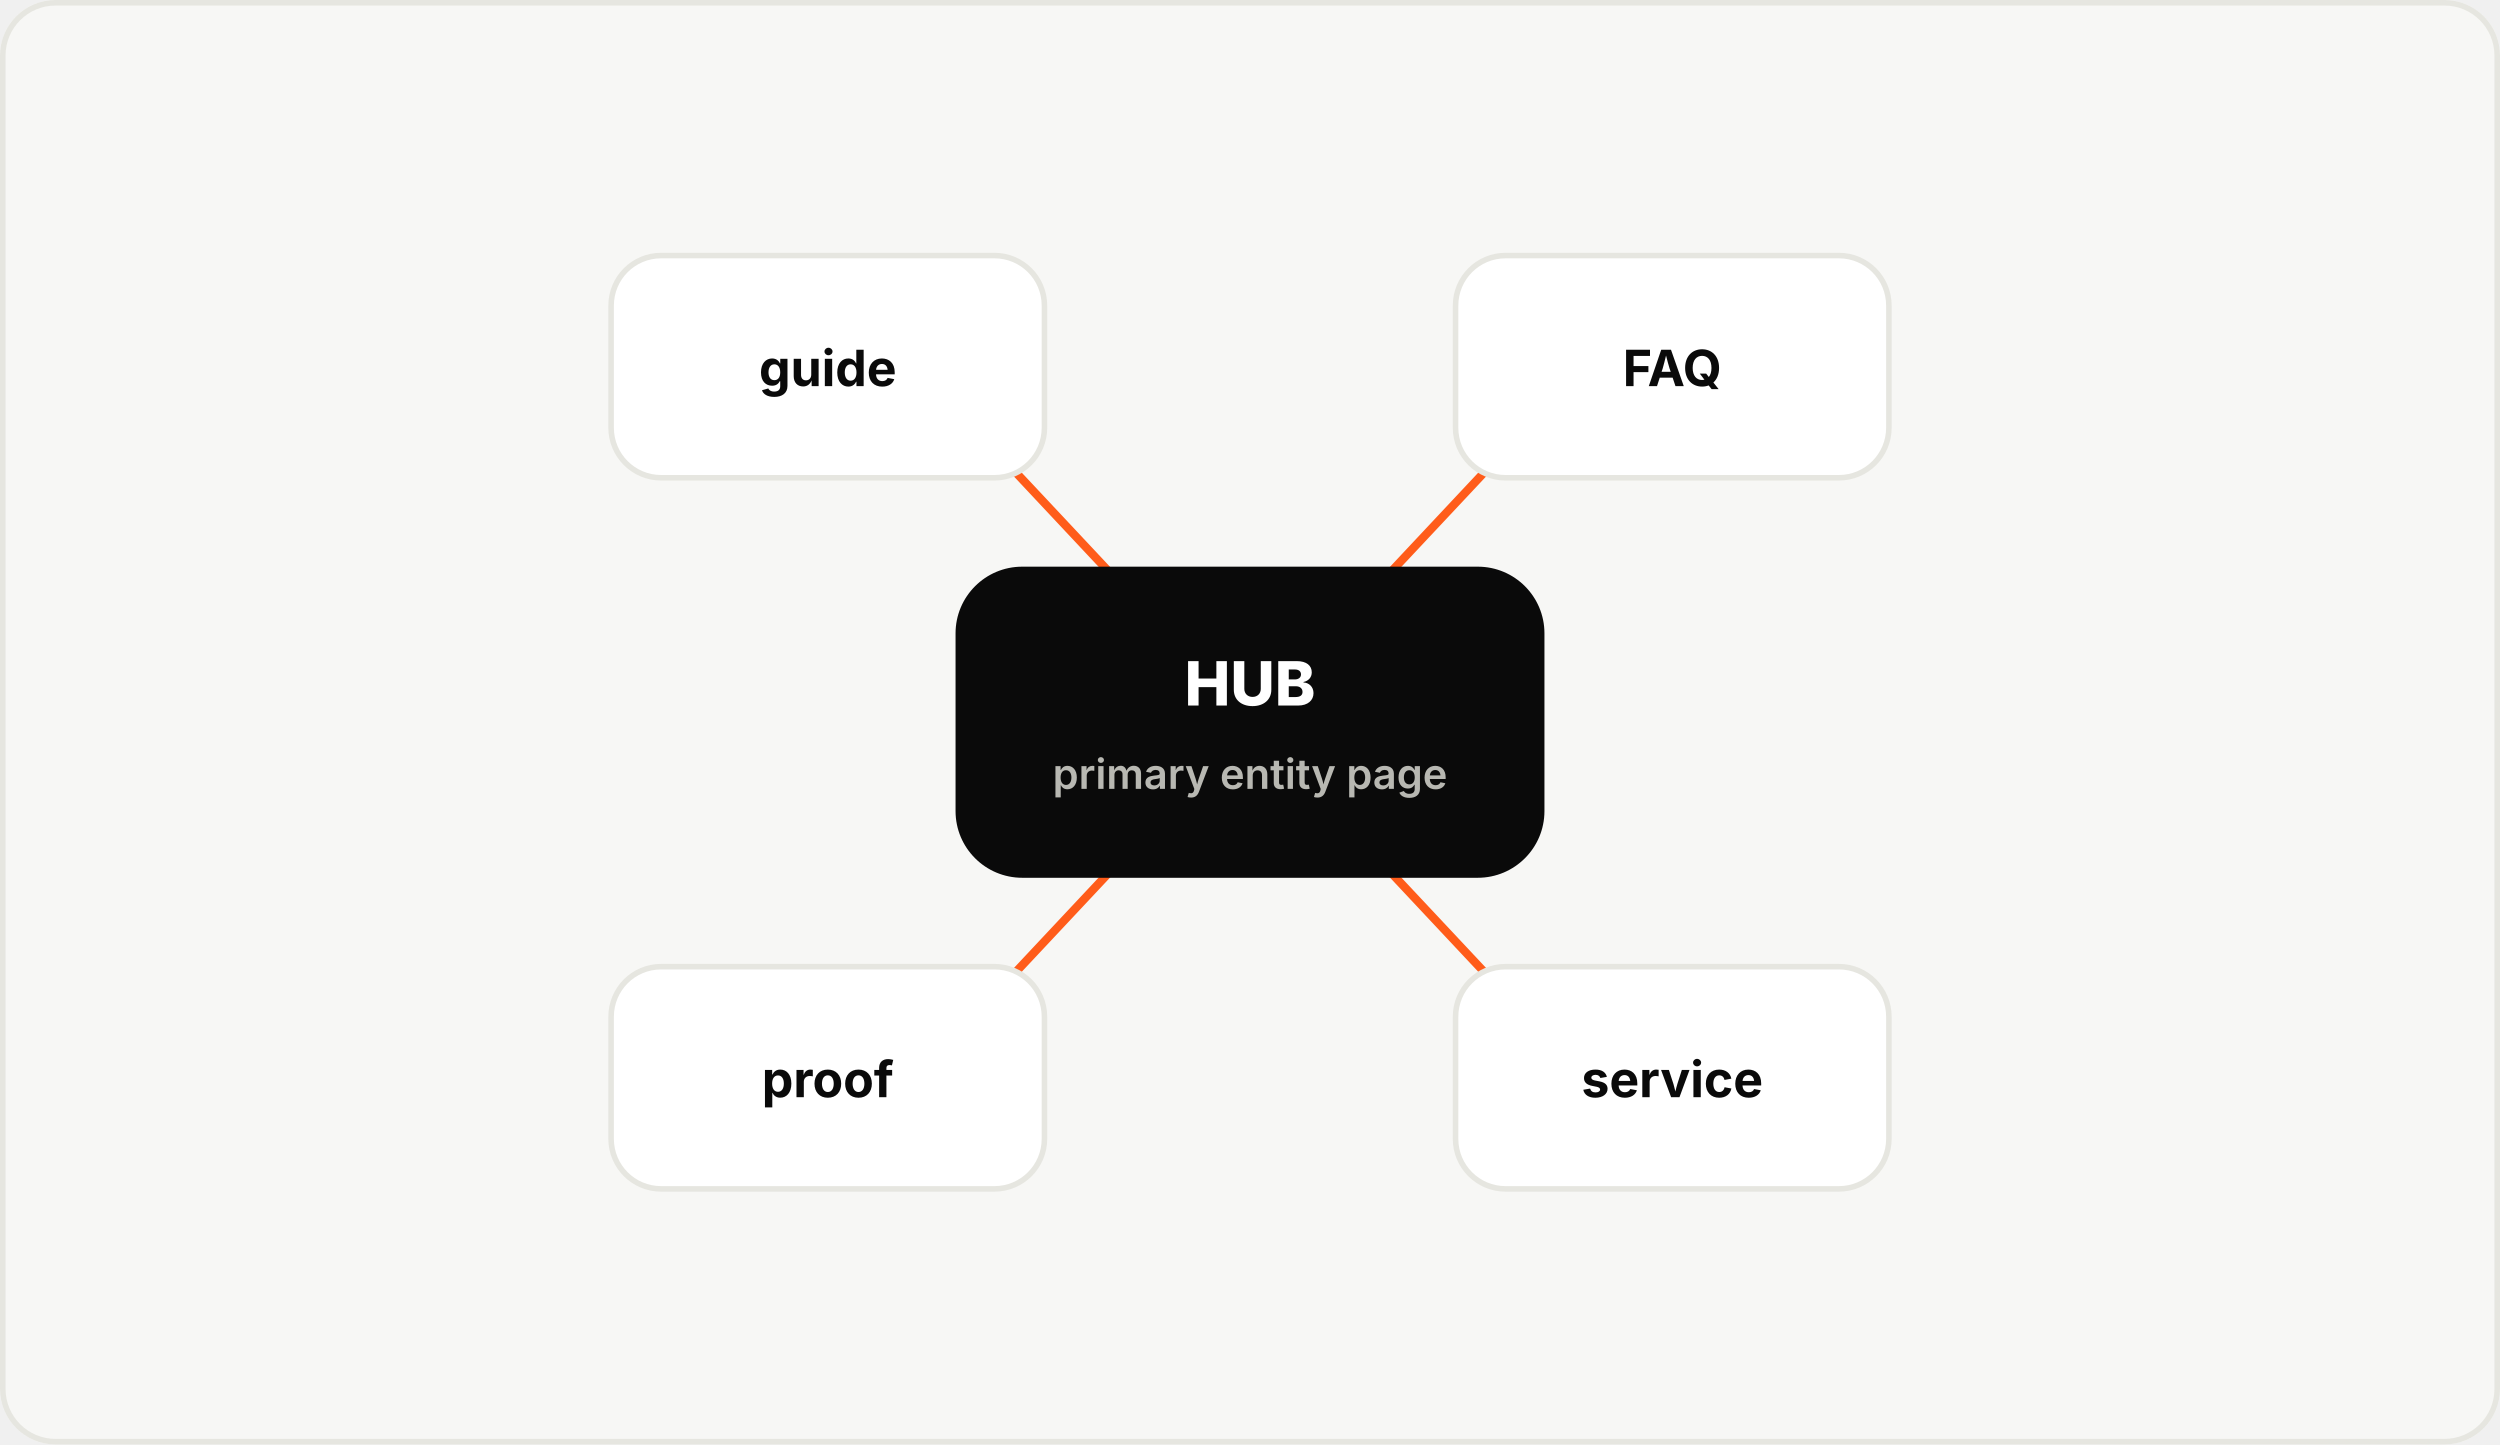
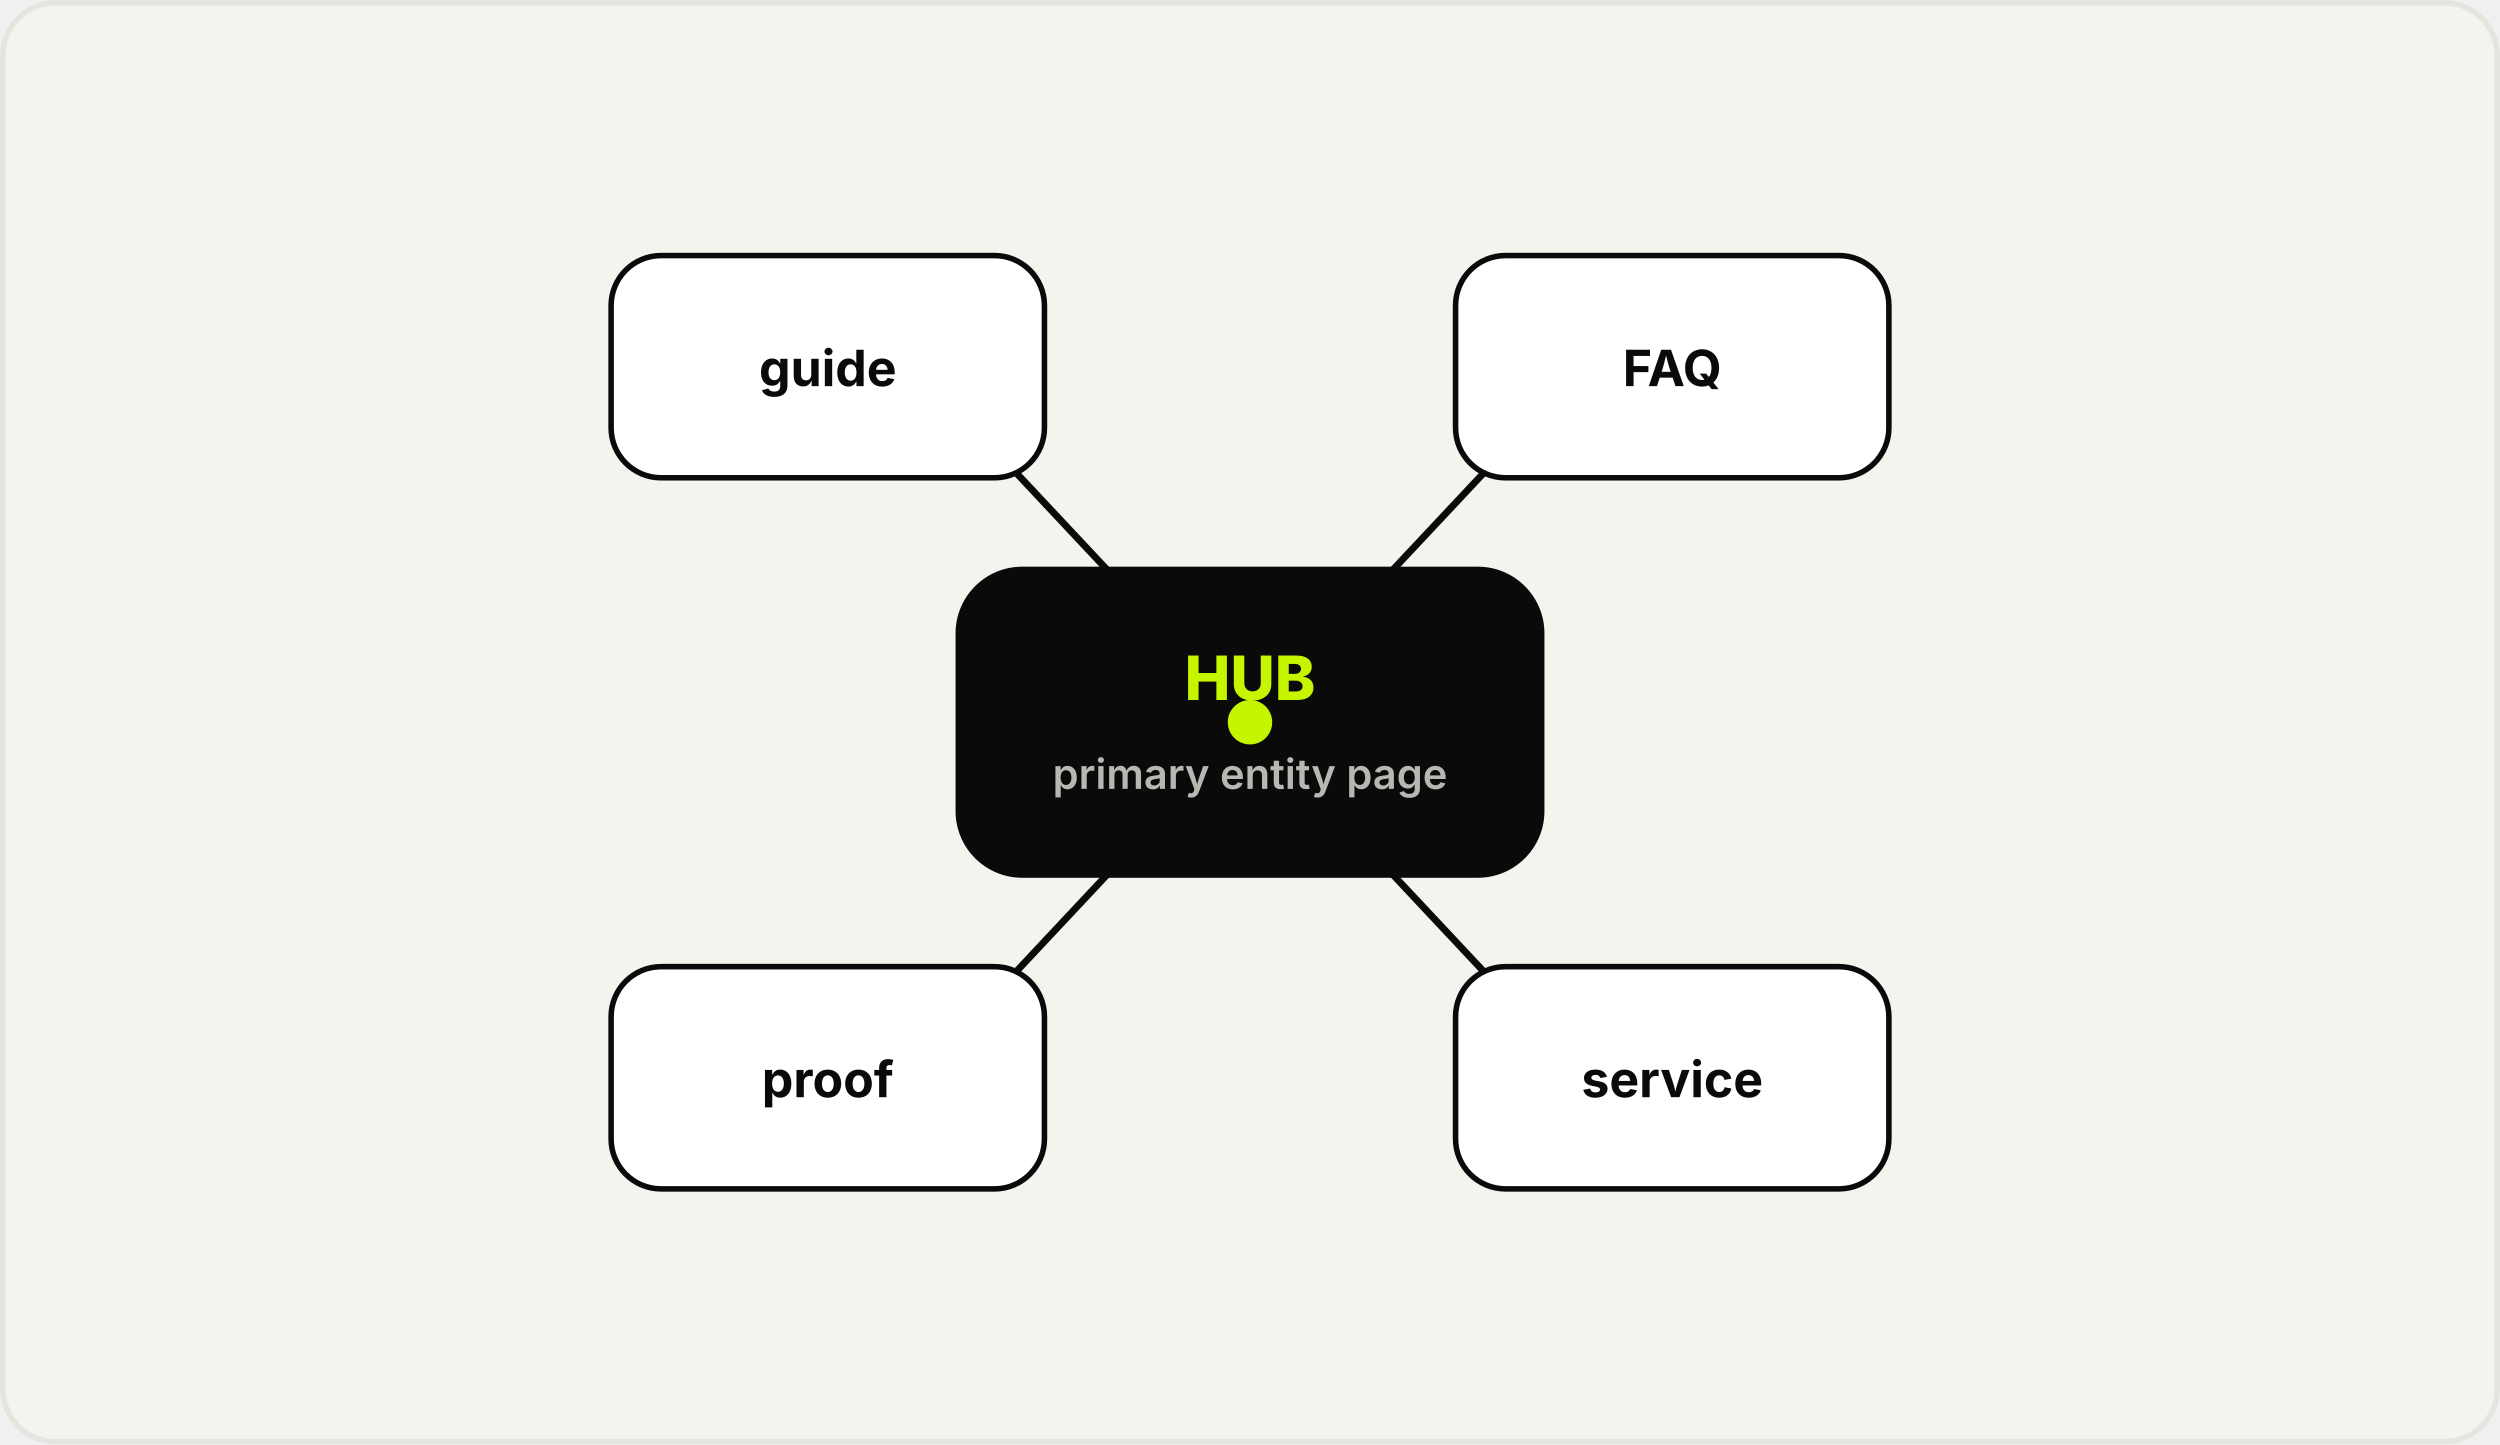
<svg xmlns="http://www.w3.org/2000/svg" width="900" height="520" viewBox="0 0 900 520" fill="none" role="img" aria-labelledby="title desc">
-   <rect width="900" height="520" rx="20" fill="#F7F7F5" />
-   <rect x="1" y="1" width="898" height="518" rx="19" fill="none" stroke="#E6E6E0" stroke-width="2" />
-   <path d="M330 132l120 128M570 132 450 260M330 388l120-128M570 388 450 260" stroke="#FF5C1A" stroke-width="3" stroke-linecap="round" />
-   <g fill="#FFFFFF" stroke="#E6E6E0" stroke-width="2">
+   <rect width="900" height="520" rx="20" fill="#F4F4EF" />
+   <rect x="1" y="1" width="898" height="518" rx="19" fill="none" stroke="#E5E5DF" stroke-width="2" />
+   <path d="M330 132l120 128M570 132 450 260M330 388l120-128M570 388 450 260" stroke="#0A0A0A" stroke-width="2.5" stroke-linecap="round" />
+   <g fill="#FFFFFF" stroke="#0A0A0A" stroke-width="2">
    <rect x="220" y="92" width="156" height="80" rx="18" />
    <rect x="524" y="92" width="156" height="80" rx="18" />
    <rect x="220" y="348" width="156" height="80" rx="18" />
    <rect x="524" y="348" width="156" height="80" rx="18" />
  </g>
  <rect x="344" y="204" width="212" height="112" rx="24" fill="#0A0A0A" />
-   <text x="450" y="254" fill="#FFFFFF" text-anchor="middle" font-family="Inter, Arial, sans-serif" font-size="22" font-weight="800">HUB</text>
+   <text x="450" y="252" fill="#C6F500" text-anchor="middle" font-family="Inter, Arial, sans-serif" font-size="22" font-weight="800">HUB</text>
  <text x="450" y="284" fill="#B8B8B2" text-anchor="middle" font-family="Inter, Arial, sans-serif" font-size="15" font-weight="600">primary entity page</text>
  <g fill="#0A0A0A" font-family="Inter, Arial, sans-serif" font-size="18" font-weight="700" text-anchor="middle">
    <text x="298" y="139">guide</text>
    <text x="602" y="139">FAQ</text>
    <text x="298" y="395">proof</text>
    <text x="602" y="395">service</text>
  </g>
+   <circle cx="450" cy="260" r="8" fill="#C6F500" />
</svg>
